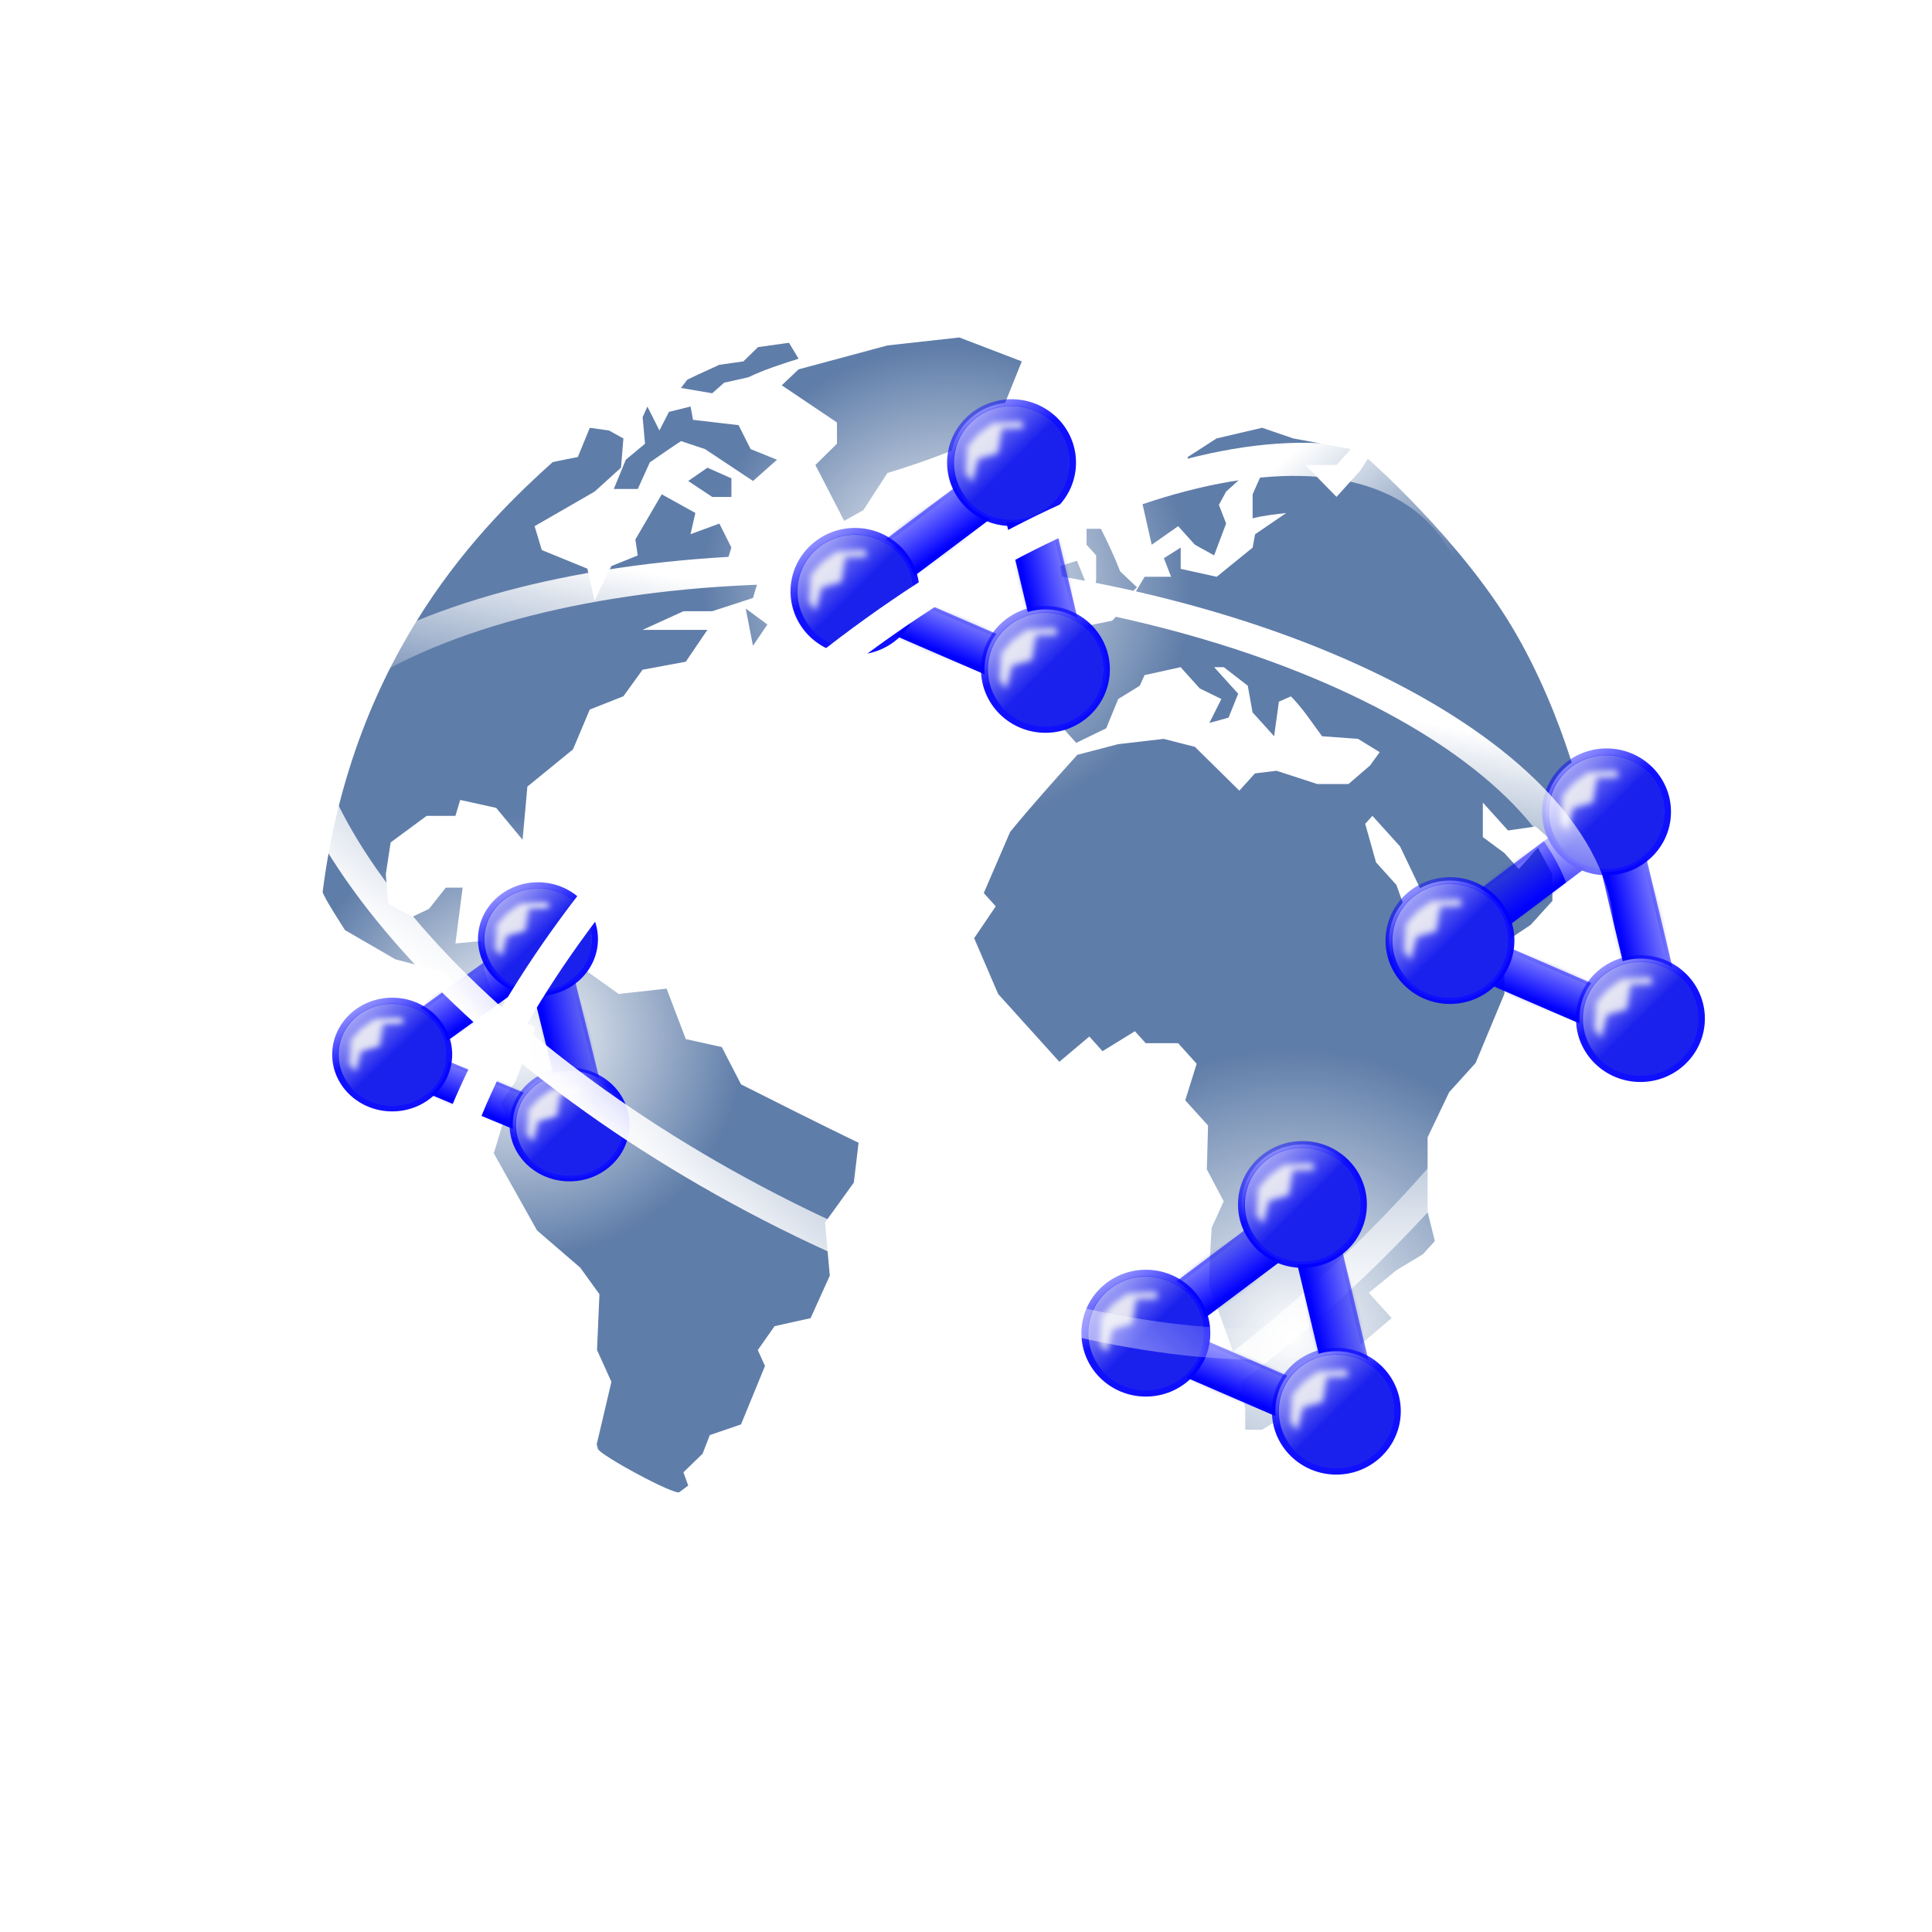
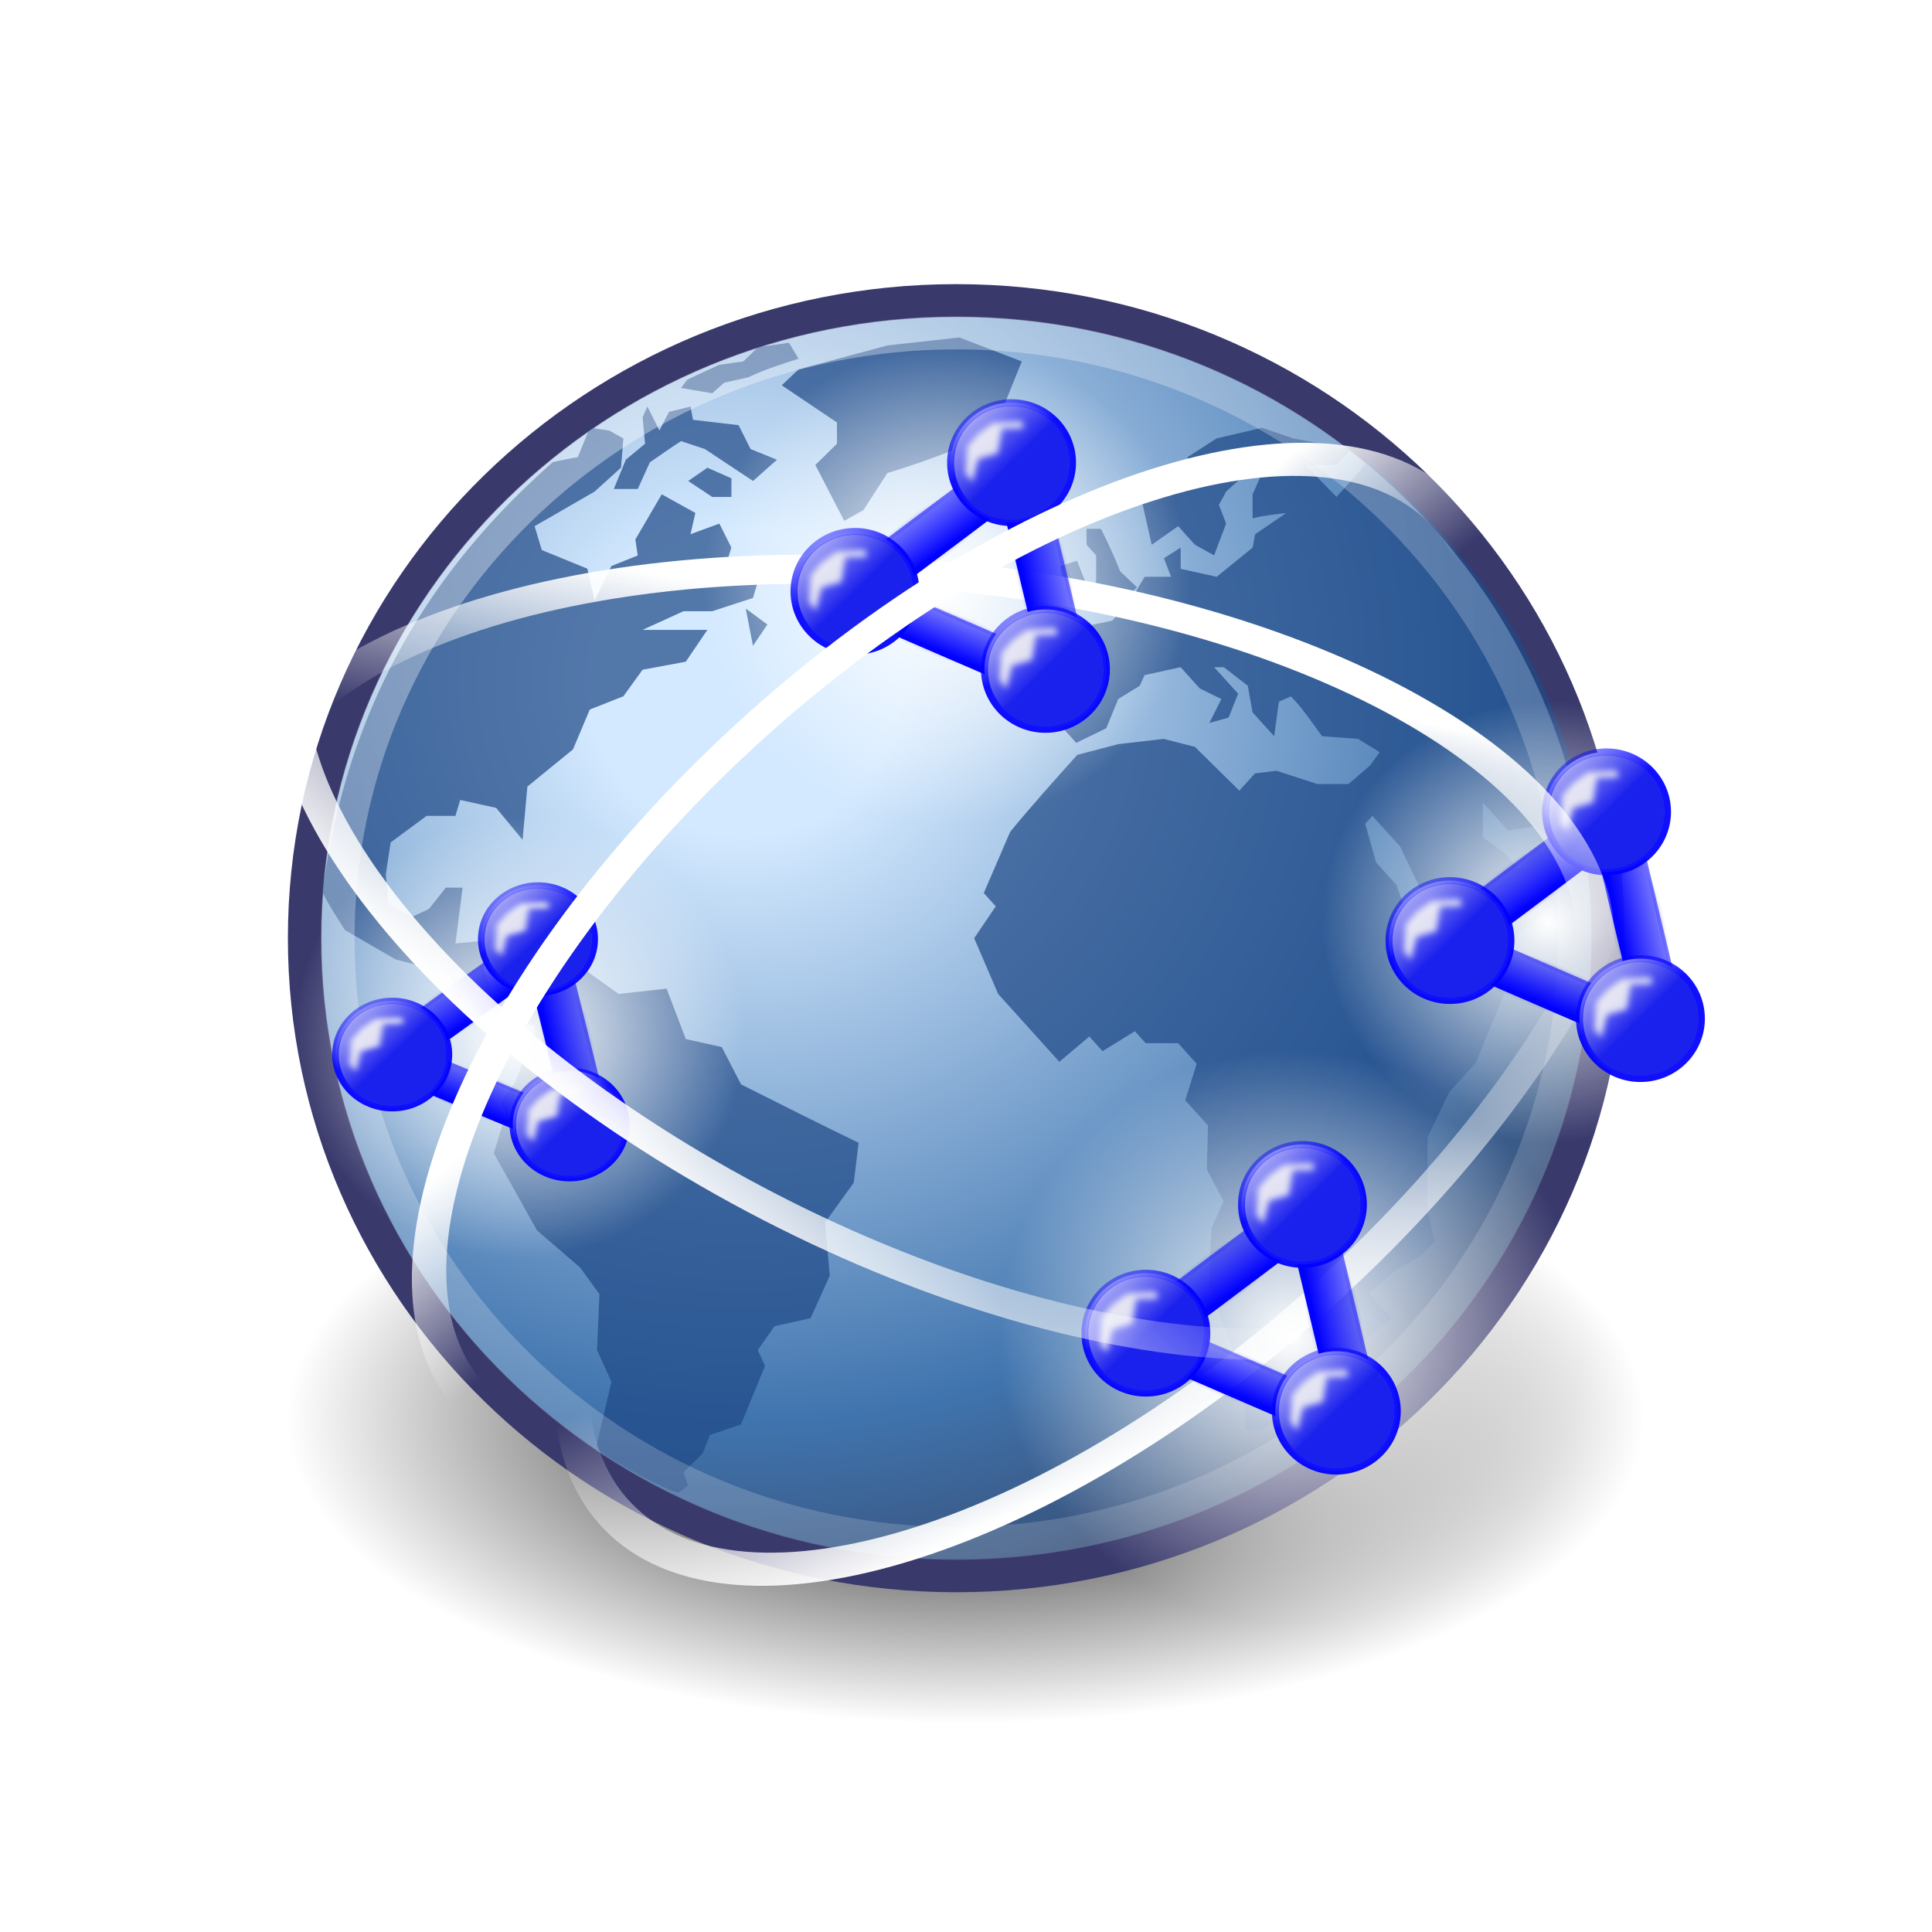
- <svg xmlns="http://www.w3.org/2000/svg" xmlns:xlink="http://www.w3.org/1999/xlink" id="svg2" viewBox="0 0 400 400" version="1.1" style="background:transparent" width="400" height="400">
+ <svg xmlns="http://www.w3.org/2000/svg" xmlns:xlink="http://www.w3.org/1999/xlink" id="svg2" viewBox="0 0 400 400" version="1.1" width="400" height="400">
  <defs id="defs4">
    <linearGradient id="linearGradient4161-0-2">
      <stop id="stop4163-4-3" style="stop-color:#1b21ed" offset="0" />
      <stop id="stop4219-7-8" style="stop-color:#1b1bed;stop-opacity:.104" offset="1" />
    </linearGradient>
    <linearGradient id="linearGradient3944">
      <stop id="stop3946" style="stop-color:#0000ff" offset="0" />
      <stop id="stop3948" style="stop-color:#0000ff;stop-opacity:0.4" offset="1" />
    </linearGradient>
    <radialGradient id="radialGradient6916" gradientUnits="userSpaceOnUse" cy="63.965" cx="15.116" gradientTransform="scale(1.644,0.60828)" r="12.289">
      <stop id="stop4116" style="stop-color:#000000" offset="0" />
      <stop id="stop4118" style="stop-color:#000000;stop-opacity:0" offset="1" />
    </radialGradient>
    <radialGradient id="radialGradient6999" gradientUnits="userSpaceOnUse" cy="15.716" cx="18.248" gradientTransform="matrix(0.99999,0,0,1,0.7251,1003)" r="29.993">
      <stop id="stop3964-0" style="stop-color:#d3e9ff" offset="0" />
      <stop id="stop4134-52" style="stop-color:#d3e9ff" offset=".155" />
      <stop id="stop4346-6" style="stop-color:#4074ae" offset=".75" />
      <stop id="stop3966-1" style="stop-color:#36486c" offset="1" />
    </radialGradient>
    <radialGradient id="radialGradient6926" xlink:href="#linearGradient4825" gradientUnits="userSpaceOnUse" cy="12.493" cx="12.071" r="6.718" />
    <linearGradient id="linearGradient4825">
      <stop id="stop4827" style="stop-color:#ffffff" offset="0" />
      <stop id="stop4829" style="stop-color:#ffffff;stop-opacity:0" offset="1" />
    </linearGradient>
    <radialGradient id="radialGradient6955" gradientUnits="userSpaceOnUse" cy="12.142" cx="15.601" gradientTransform="matrix(0.99999,0,0,1,0.7251,1003)" r="43.527">
      <stop id="stop4128-1" style="stop-color:#ffffff" offset="0" />
      <stop id="stop4130-82" style="stop-color:#ffffff;stop-opacity:.165" offset="1" />
    </radialGradient>
    <radialGradient id="radialGradient557" xlink:href="#linearGradient4825" gradientUnits="userSpaceOnUse" cy="12.493" cx="12.071" r="6.718" />
    <radialGradient id="radialGradient565" xlink:href="#linearGradient4825" gradientUnits="userSpaceOnUse" cy="12.493" cx="12.071" r="6.718" />
    <radialGradient id="radialGradient573" xlink:href="#linearGradient4825" gradientUnits="userSpaceOnUse" cy="12.493" cx="12.071" r="6.718" />
    <linearGradient id="linearGradient4022" y2="7.842" xlink:href="#linearGradient3944" gradientUnits="userSpaceOnUse" y1="16.355" gradientTransform="matrix(1.8642,0,0,0.89795,-935.09,1035.6)" x2="21.445" x1="21.106" />
    <radialGradient id="radialGradient4036" cx="-900.06" xlink:href="#linearGradient4028" gradientUnits="userSpaceOnUse" cy="1047.4" r="14.008" gradientTransform="matrix(1,0,0,0.27042,0,764.15)" />
    <linearGradient id="linearGradient4028">
      <stop id="stop4030" style="stop-color:#0a0eed" offset="0" />
      <stop id="stop4032" style="stop-color:#0a0eed;stop-opacity:0" offset="1" />
    </linearGradient>
    <linearGradient id="linearGradient3950" y2="7.842" xlink:href="#linearGradient3944" gradientUnits="userSpaceOnUse" y1="16.355" gradientTransform="matrix(1.6815,0,0,0.91738,-825.97,836.28)" x2="21.445" x1="21.106" />
    <radialGradient id="radialGradient4044" cx="-794.37" xlink:href="#linearGradient4028" gradientUnits="userSpaceOnUse" cy="848.33" r="12.685" gradientTransform="matrix(1,0,0,0.30425,0,590.22)" />
    <linearGradient id="linearGradient4026" y2="7.842" xlink:href="#linearGradient3944" gradientUnits="userSpaceOnUse" y1="16.355" gradientTransform="matrix(1.6815,0,0,0.91738,933.17,192.98)" x2="21.445" x1="21.106" />
    <radialGradient id="radialGradient4052" cx="1011.3" xlink:href="#linearGradient4028" gradientUnits="userSpaceOnUse" cy="73.508" r="12.685" gradientTransform="matrix(1,0,0,0.30425,-46.564,182.66)" />
    <linearGradient id="linearGradient4016" y2="558.82" xlink:href="#linearGradient3944" gradientUnits="userSpaceOnUse" y1="565.56" x2="458.58" x1="462.67" />
    <linearGradient id="linearGradient4018" y2="559.47" xlink:href="#linearGradient4161-0-2" gradientUnits="userSpaceOnUse" y1="568.05" x2="428.64" x1="437.23" />
    <filter id="filter3973" height="1.268" width="1.285" y="-0.134" x="-0.143">
      <feGaussianBlur id="feGaussianBlur3975" stdDeviation="0.483" />
    </filter>
    <linearGradient id="linearGradient6924" y2="22.662" xlink:href="#linearGradient4825" gradientUnits="userSpaceOnUse" x2="-22.114" y1="30.057" x1="-25.176" />
    <radialGradient id="radialGradient685" cx="-900.06" xlink:href="#linearGradient4028" gradientUnits="userSpaceOnUse" cy="1047.4" r="14.008" gradientTransform="matrix(1,0,0,0.27042,0,764.15)" />
    <radialGradient id="radialGradient701" cx="-794.37" xlink:href="#linearGradient4028" gradientUnits="userSpaceOnUse" cy="848.33" r="12.685" gradientTransform="matrix(1,0,0,0.30425,0,590.22)" />
    <radialGradient id="radialGradient717" cx="1011.3" xlink:href="#linearGradient4028" gradientUnits="userSpaceOnUse" cy="73.508" r="12.685" gradientTransform="matrix(1,0,0,0.30425,-46.564,182.66)" />
    <radialGradient id="radialGradient793" cx="-900.06" xlink:href="#linearGradient4028" gradientUnits="userSpaceOnUse" cy="1047.4" r="14.008" gradientTransform="matrix(1,0,0,0.27042,0,764.15)" />
    <radialGradient id="radialGradient809" cx="-794.37" xlink:href="#linearGradient4028" gradientUnits="userSpaceOnUse" cy="848.33" r="12.685" gradientTransform="matrix(1,0,0,0.30425,0,590.22)" />
    <radialGradient id="radialGradient825" cx="1011.3" xlink:href="#linearGradient4028" gradientUnits="userSpaceOnUse" cy="73.508" r="12.685" gradientTransform="matrix(1,0,0,0.30425,-46.564,182.66)" />
    <linearGradient id="linearGradient6928" y2="22.662" xlink:href="#linearGradient4825" gradientUnits="userSpaceOnUse" x2="-22.114" y1="28.338" x1="-22.823" />
    <radialGradient id="radialGradient908" cx="-900.06" xlink:href="#linearGradient4028" gradientUnits="userSpaceOnUse" cy="1047.4" r="14.008" gradientTransform="matrix(1,0,0,0.27042,0,764.15)" />
    <radialGradient id="radialGradient924" cx="-794.37" xlink:href="#linearGradient4028" gradientUnits="userSpaceOnUse" cy="848.33" r="12.685" gradientTransform="matrix(1,0,0,0.30425,0,590.22)" />
    <radialGradient id="radialGradient940" cx="1011.3" xlink:href="#linearGradient4028" gradientUnits="userSpaceOnUse" cy="73.508" r="12.685" gradientTransform="matrix(1,0,0,0.30425,-46.564,182.66)" />
    <linearGradient id="linearGradient6930" y2="21.336" xlink:href="#linearGradient4825" gradientUnits="userSpaceOnUse" x2="-21.962" y1="15.649" x1="-21.659" />
    <linearGradient id="linearGradient6922" y2="21.042" xlink:href="#linearGradient4825" gradientUnits="userSpaceOnUse" x2="-22.252" y1="30.057" x1="-25.176" />
    <radialGradient xlink:href="#linearGradient4825" id="radialGradient1141" gradientUnits="userSpaceOnUse" cx="12.071" cy="12.493" r="6.718" />
    <radialGradient xlink:href="#linearGradient4825" id="radialGradient1143" gradientUnits="userSpaceOnUse" cx="12.071" cy="12.493" r="6.718" />
    <radialGradient xlink:href="#linearGradient4825" id="radialGradient1145" gradientUnits="userSpaceOnUse" cx="12.071" cy="12.493" r="6.718" />
    <radialGradient xlink:href="#linearGradient4028" id="radialGradient1149" gradientUnits="userSpaceOnUse" gradientTransform="matrix(1,0,0,0.27042,0,764.15)" cx="-900.06" cy="1047.4" r="14.008" />
    <radialGradient xlink:href="#linearGradient4028" id="radialGradient1153" gradientUnits="userSpaceOnUse" gradientTransform="matrix(1,0,0,0.30425,0,590.22)" cx="-794.37" cy="848.33" r="12.685" />
    <radialGradient xlink:href="#linearGradient4028" id="radialGradient1157" gradientUnits="userSpaceOnUse" gradientTransform="matrix(1,0,0,0.30425,-46.564,182.66)" cx="1011.3" cy="73.508" r="12.685" />
    <radialGradient xlink:href="#linearGradient4028" id="radialGradient1173" gradientUnits="userSpaceOnUse" gradientTransform="matrix(1,0,0,0.27042,0,764.15)" cx="-900.06" cy="1047.4" r="14.008" />
    <radialGradient xlink:href="#linearGradient4028" id="radialGradient1177" gradientUnits="userSpaceOnUse" gradientTransform="matrix(1,0,0,0.30425,0,590.22)" cx="-794.37" cy="848.33" r="12.685" />
    <radialGradient xlink:href="#linearGradient4028" id="radialGradient1181" gradientUnits="userSpaceOnUse" gradientTransform="matrix(1,0,0,0.30425,-46.564,182.66)" cx="1011.3" cy="73.508" r="12.685" />
    <radialGradient xlink:href="#linearGradient4028" id="radialGradient1197" gradientUnits="userSpaceOnUse" gradientTransform="matrix(1,0,0,0.27042,0,764.15)" cx="-900.06" cy="1047.4" r="14.008" />
    <radialGradient xlink:href="#linearGradient4028" id="radialGradient1201" gradientUnits="userSpaceOnUse" gradientTransform="matrix(1,0,0,0.30425,0,590.22)" cx="-794.37" cy="848.33" r="12.685" />
    <radialGradient xlink:href="#linearGradient4028" id="radialGradient1205" gradientUnits="userSpaceOnUse" gradientTransform="matrix(1,0,0,0.30425,-46.564,182.66)" cx="1011.3" cy="73.508" r="12.685" />
    <linearGradient xlink:href="#linearGradient3944" id="linearGradient2692" gradientUnits="userSpaceOnUse" gradientTransform="matrix(1.8642,0,0,0.89795,-935.09,1035.6)" x1="21.106" y1="16.355" x2="21.445" y2="7.842" />
    <linearGradient xlink:href="#linearGradient3944" id="linearGradient2694" gradientUnits="userSpaceOnUse" gradientTransform="matrix(1.6815,0,0,0.91738,-825.97,836.28)" x1="21.106" y1="16.355" x2="21.445" y2="7.842" />
    <linearGradient xlink:href="#linearGradient3944" id="linearGradient2696" gradientUnits="userSpaceOnUse" gradientTransform="matrix(1.6815,0,0,0.91738,933.17,192.98)" x1="21.106" y1="16.355" x2="21.445" y2="7.842" />
    <linearGradient xlink:href="#linearGradient3944" id="linearGradient2698" gradientUnits="userSpaceOnUse" x1="462.67" y1="565.56" x2="458.58" y2="558.82" />
    <linearGradient xlink:href="#linearGradient4161-0-2" id="linearGradient2700" gradientUnits="userSpaceOnUse" x1="437.23" y1="568.05" x2="428.64" y2="559.47" />
    <linearGradient xlink:href="#linearGradient3944" id="linearGradient2702" gradientUnits="userSpaceOnUse" x1="462.67" y1="565.56" x2="458.58" y2="558.82" />
    <linearGradient xlink:href="#linearGradient4161-0-2" id="linearGradient2704" gradientUnits="userSpaceOnUse" x1="437.23" y1="568.05" x2="428.64" y2="559.47" />
    <linearGradient xlink:href="#linearGradient3944" id="linearGradient2706" gradientUnits="userSpaceOnUse" x1="462.67" y1="565.56" x2="458.58" y2="558.82" />
    <linearGradient xlink:href="#linearGradient4161-0-2" id="linearGradient2708" gradientUnits="userSpaceOnUse" x1="437.23" y1="568.05" x2="428.64" y2="559.47" />
    <linearGradient xlink:href="#linearGradient3944" id="linearGradient2710" gradientUnits="userSpaceOnUse" gradientTransform="matrix(1.8642,0,0,0.89795,-935.09,1035.6)" x1="21.106" y1="16.355" x2="21.445" y2="7.842" />
    <linearGradient xlink:href="#linearGradient3944" id="linearGradient2712" gradientUnits="userSpaceOnUse" gradientTransform="matrix(1.6815,0,0,0.91738,-825.97,836.28)" x1="21.106" y1="16.355" x2="21.445" y2="7.842" />
    <linearGradient xlink:href="#linearGradient3944" id="linearGradient2714" gradientUnits="userSpaceOnUse" gradientTransform="matrix(1.6815,0,0,0.91738,933.17,192.98)" x1="21.106" y1="16.355" x2="21.445" y2="7.842" />
    <linearGradient xlink:href="#linearGradient3944" id="linearGradient2716" gradientUnits="userSpaceOnUse" x1="462.67" y1="565.56" x2="458.58" y2="558.82" />
    <linearGradient xlink:href="#linearGradient4161-0-2" id="linearGradient2718" gradientUnits="userSpaceOnUse" x1="437.23" y1="568.05" x2="428.64" y2="559.47" />
    <linearGradient xlink:href="#linearGradient3944" id="linearGradient2720" gradientUnits="userSpaceOnUse" x1="462.67" y1="565.56" x2="458.58" y2="558.82" />
    <linearGradient xlink:href="#linearGradient4161-0-2" id="linearGradient2722" gradientUnits="userSpaceOnUse" x1="437.23" y1="568.05" x2="428.64" y2="559.47" />
    <linearGradient xlink:href="#linearGradient3944" id="linearGradient2724" gradientUnits="userSpaceOnUse" x1="462.67" y1="565.56" x2="458.58" y2="558.82" />
    <linearGradient xlink:href="#linearGradient4161-0-2" id="linearGradient2726" gradientUnits="userSpaceOnUse" x1="437.23" y1="568.05" x2="428.64" y2="559.47" />
    <linearGradient xlink:href="#linearGradient3944" id="linearGradient2728" gradientUnits="userSpaceOnUse" gradientTransform="matrix(1.8642,0,0,0.89795,-935.09,1035.6)" x1="21.106" y1="16.355" x2="21.445" y2="7.842" />
    <linearGradient xlink:href="#linearGradient3944" id="linearGradient2730" gradientUnits="userSpaceOnUse" gradientTransform="matrix(1.6815,0,0,0.91738,-825.97,836.28)" x1="21.106" y1="16.355" x2="21.445" y2="7.842" />
    <linearGradient xlink:href="#linearGradient3944" id="linearGradient2732" gradientUnits="userSpaceOnUse" gradientTransform="matrix(1.6815,0,0,0.91738,933.17,192.98)" x1="21.106" y1="16.355" x2="21.445" y2="7.842" />
    <linearGradient xlink:href="#linearGradient3944" id="linearGradient2734" gradientUnits="userSpaceOnUse" x1="462.67" y1="565.56" x2="458.58" y2="558.82" />
    <linearGradient xlink:href="#linearGradient4161-0-2" id="linearGradient2736" gradientUnits="userSpaceOnUse" x1="437.23" y1="568.05" x2="428.64" y2="559.47" />
    <linearGradient xlink:href="#linearGradient3944" id="linearGradient2738" gradientUnits="userSpaceOnUse" x1="462.67" y1="565.56" x2="458.58" y2="558.82" />
    <linearGradient xlink:href="#linearGradient4161-0-2" id="linearGradient2740" gradientUnits="userSpaceOnUse" x1="437.23" y1="568.05" x2="428.64" y2="559.47" />
    <linearGradient xlink:href="#linearGradient3944" id="linearGradient2742" gradientUnits="userSpaceOnUse" x1="462.67" y1="565.56" x2="458.58" y2="558.82" />
    <linearGradient xlink:href="#linearGradient4161-0-2" id="linearGradient2744" gradientUnits="userSpaceOnUse" x1="437.23" y1="568.05" x2="428.64" y2="559.47" />
    <linearGradient xlink:href="#linearGradient3944" id="linearGradient2746" gradientUnits="userSpaceOnUse" x1="462.67" y1="565.56" x2="458.58" y2="558.82" />
    <linearGradient xlink:href="#linearGradient4161-0-2" id="linearGradient2748" gradientUnits="userSpaceOnUse" x1="437.23" y1="568.05" x2="428.64" y2="559.47" />
    <linearGradient xlink:href="#linearGradient3944" id="linearGradient2750" gradientUnits="userSpaceOnUse" x1="462.67" y1="565.56" x2="458.58" y2="558.82" />
    <linearGradient xlink:href="#linearGradient4161-0-2" id="linearGradient2752" gradientUnits="userSpaceOnUse" x1="437.23" y1="568.05" x2="428.64" y2="559.47" />
  </defs>
  <g id="layer1" transform="translate(0,-1004.4)">
    <g id="g7131" transform="matrix(6.957605,0,0,6.807789,22.00455,-5789.56)">
-       <ellipse id="path4112" style="display:none;fill:url(#radialGradient6916)" transform="matrix(1,0,0,1.2432,0.7251,992.73)" cx="24.85" cy="38.909" rx="20.203" ry="7.475" />
-       <path id="path3214" style="display:none;fill:url(#radialGradient6999);stroke:#39396c" d="m 44.685,1026.5 c 0,10.71 -8.682,19.392 -19.39,19.392 -10.709,0 -19.391,-8.682 -19.391,-19.392 0,-10.709 8.682,-19.39 19.391,-19.39 10.708,0 19.39,8.681 19.39,19.39 z" />
+       <ellipse id="path4112" style="fill:url(#radialGradient6916)" transform="matrix(1,0,0,1.2432,0.7251,992.73)" cx="24.85" cy="38.909" rx="20.203" ry="7.475" />
+       <path id="path3214" style="fill:url(#radialGradient6999);stroke:#39396c" d="m 44.685,1026.5 c 0,10.71 -8.682,19.392 -19.39,19.392 -10.709,0 -19.391,-8.682 -19.391,-19.392 0,-10.709 8.682,-19.39 19.391,-19.39 10.708,0 19.39,8.681 19.39,19.39 z" />
      <g id="g4136" style="fill:#204a87;fill-opacity:0.713" transform="matrix(0.98237,0,0,0.98237,0.84618,1003.2)">
        <g id="g4138" style="fill:#204a87">
          <g id="g4142" style="fill:#204a87">
            <path id="path4144" style="fill:#204a87" d="m 44.071,20.714 v 0 l -0.545,0.617 c -0.334,-0.394 -0.709,-0.725 -1.09,-1.07 l -0.836,0.123 -0.764,-0.863 v 1.068 l 0.654,0.495 0.435,0.493 0.582,-0.658 c 0.146,0.274 0.291,0.549 0.436,0.823 v 0.822 l -0.655,0.74 -1.199,0.823 -0.908,0.906 -0.582,-0.66 0.291,-0.74 -0.581,-0.658 -0.981,-2.098 -0.836,-0.945 -0.219,0.246 0.328,1.193 0.617,0.699 c 0.352,1.018 0.701,1.99 1.164,2.963 0.718,0 1.395,-0.076 2.107,-0.166 v 0.576 l -0.872,2.139 -0.8,0.904 -0.654,1.4 v 2.303 l 0.219,0.906 -0.363,0.41 -0.801,0.494 -0.836,0.699 0.691,0.781 -0.945,0.824 0.182,0.533 -1.418,1.605 h -0.944 l -0.8,0.494 H 33.639 V 38.281 l -0.217,-1.318 c -0.281,-0.826 -0.574,-1.647 -0.872,-2.467 0,-0.606 0.036,-1.205 0.072,-1.81 l 0.364,-0.822 -0.51,-0.988 0.037,-1.357 -0.691,-0.781 0.346,-1.131 -0.562,-0.638 h -0.982 l -0.327,-0.37 -0.981,0.618 -0.399,-0.454 -0.909,0.782 c -0.617,-0.7 -1.235,-1.399 -1.853,-2.098 l -0.727,-1.728 0.654,-0.986 -0.363,-0.411 0.799,-1.894 c 0.656,-0.816 1.342,-1.6 2.035,-2.386 l 1.236,-0.329 1.381,-0.164 0.945,0.247 1.345,1.356 0.473,-0.534 0.653,-0.082 1.236,0.411 h 0.945 l 0.654,-0.576 0.291,-0.411 -0.655,-0.411 -1.091,-0.082 c -0.303,-0.42 -0.584,-0.861 -0.943,-1.234 l -0.364,0.164 -0.145,1.07 -0.654,-0.74 -0.144,-0.824 -0.727,-0.574 h -0.292 l 0.728,0.822 -0.291,0.74 -0.581,0.164 0.363,-0.74 -0.655,-0.328 -0.58,-0.658 -1.092,0.246 -0.144,0.328 -0.654,0.412 -0.363,0.905 -0.908,0.452 -0.4,-0.452 h -0.435 v -1.481 l 0.945,-0.494 h 0.727 l -0.146,-0.575 -0.58,-0.576 0.981,-0.206 0.545,-0.616 0.435,-0.741 h 0.801 l -0.219,-0.575 0.51,-0.329 v 0.658 l 1.09,0.246 1.09,-0.904 0.073,-0.412 0.944,-0.658 c -0.342,0.043 -0.684,0.074 -1.018,0.165 V 9.976 L 34.221,9.153 h -0.363 l -0.798,0.74 -0.219,0.412 0.219,0.577 -0.364,0.986 -0.581,-0.329 -0.508,-0.575 -0.801,0.575 -0.291,-1.316 1.381,-0.905 V 8.824 l 0.873,-0.576 1.381,-0.33 0.945,0.33 1.744,0.329 -0.435,0.493 h -0.945 l 0.945,0.987 0.727,-0.822 0.221,-0.362 c 0,0 2.787,2.498 4.38,5.231 1.593,2.733 2.341,5.955 2.341,6.609 z" />
          </g>
        </g>
        <g id="g4146" style="fill:#204a87">
          <g id="g4150" style="fill:#204a87">
            <path id="path4152" style="fill:#204a87" d="m 26.07,9.236 -0.073,0.493 0.51,0.329 0.871,-0.576 -0.435,-0.494 -0.582,0.33 -0.29,-0.083" />
          </g>
        </g>
        <g id="g4154" style="fill:#204a87">
          <g id="g4158" style="fill:#204a87">
            <path id="path4160" style="fill:#204a87" d="m 26.87,5.863 -1.891,-0.741 -2.18,0.247 -2.69,0.74 -0.509,0.494 1.672,1.151 v 0.658 l -0.654,0.658 0.873,1.729 0.58,-0.33 0.729,-1.151 C 23.923,8.972 24.93,8.578 25.997,8.084 L 26.87,5.863" />
          </g>
        </g>
        <g id="g4162" style="fill:#204a87">
          <g id="g4166" style="fill:#204a87">
            <path id="path4168" style="fill:#204a87" d="m 28.833,12.775 -0.291,-0.741 -0.51,0.165 0.146,0.904 0.654,-0.328" />
          </g>
        </g>
        <g id="g4170" style="fill:#204a87">
          <g id="g4174" style="fill:#204a87">
            <path id="path4176" style="fill:#204a87" d="m 29.123,12.609 -0.145,0.988 0.8,-0.165 0.581,-0.575 -0.509,-0.494 c -0.171,-0.455 -0.368,-0.88 -0.582,-1.317 h -0.435 v 0.493 l 0.29,0.329 v 0.74" />
          </g>
        </g>
        <g id="g4178" style="fill:#204a87">
          <g id="g4182" style="fill:#204a87">
            <path id="path4184" style="fill:#204a87" d="m 18.365,28.242 -0.582,-1.152 -1.09,-0.247 -0.582,-1.562 -1.454,0.164 -1.235,-0.904 -1.309,1.151 v 0.182 c -0.396,-0.114 -0.883,-0.13 -1.235,-0.347 l -0.291,-0.822 v -0.905 l -0.872,0.082 c 0.073,-0.576 0.145,-1.151 0.218,-1.728 H 9.424 L 8.915,22.812 8.406,23.058 7.679,22.648 7.606,21.742 7.752,20.755 8.842,19.933 h 0.872 l 0.145,-0.494 1.09,0.246 0.8,0.988 0.145,-1.647 1.381,-1.151 0.509,-1.234 1.018,-0.411 0.582,-0.822 1.308,-0.248 0.655,-0.986 h -1.963 l 1.236,-0.576 h 0.872 l 1.236,-0.412 0.145,-0.492 -0.436,-0.412 -0.509,-0.165 0.145,-0.493 -0.363,-0.74 -0.873,0.328 0.145,-0.658 -1.018,-0.576 -0.799,1.398 0.072,0.494 -0.799,0.33 -0.509,1.069 L 13.712,12.28 12.331,11.704 12.113,10.964 13.93,9.894 14.73,9.153 14.803,8.249 14.367,8.002 13.785,7.919 13.422,8.824 c 0,0 -0.608,0.119 -0.764,0.158 -1.996,1.839 -6.029,5.81 -6.966,13.306 0.037,0.174 0.679,1.182 0.679,1.182 l 1.526,0.904 1.526,0.412 0.655,0.823 1.017,0.74 0.582,-0.082 0.436,0.196 v 0.133 l -0.581,1.563 -0.436,0.658 0.145,0.33 -0.363,1.232 1.309,2.387 1.308,1.152 0.582,0.822 -0.073,1.728 0.436,0.986 -0.436,1.893 c 0,0 -0.034,-0.012 0.021,0.178 0.056,0.19 2.329,1.451 2.474,1.344 0.144,-0.109 0.267,-0.205 0.267,-0.205 l -0.145,-0.41 0.581,-0.576 0.218,-0.576 0.945,-0.33 0.727,-1.81 -0.218,-0.492 0.508,-0.74 1.091,-0.248 0.582,-1.316 -0.145,-1.645 0.872,-1.234 0.145,-1.234 c -1.194,-0.59 -2.377,-1.2 -3.562,-1.809" />
          </g>
        </g>
        <g id="g4186" style="fill:#204a87">
          <g id="g4190" style="fill:#204a87">
            <path id="path4192" style="fill:#204a87" d="m 16.766,9.565 0.727,0.494 h 0.582 V 9.483 L 17.348,9.154 16.766,9.565" />
          </g>
        </g>
        <g id="g4194" style="fill:#204a87">
          <g id="g4198" style="fill:#204a87">
            <path id="path4200" style="fill:#204a87" d="M 14.876,8.907 14.512,9.812 h 0.727 l 0.364,-0.823 c 0.314,-0.222 0.626,-0.445 0.945,-0.658 l 0.727,0.247 c 0.484,0.329 0.969,0.658 1.454,0.987 l 0.727,-0.658 -0.8,-0.329 -0.364,-0.741 -1.381,-0.165 -0.073,-0.412 -0.654,0.165 -0.29,0.576 -0.364,-0.741 -0.145,0.329 0.073,0.823 -0.582,0.494" />
          </g>
        </g>
        <g id="g4202" style="fill:#204a87">
          <g id="g4204" style="opacity:0.75;fill:#204a87" />
          <g id="g4208" style="fill:#204a87" />
        </g>
        <g id="g4212" style="fill:#204a87">
          <g id="g4214" style="opacity:0.75;fill:#204a87" />
          <g id="g4218" style="fill:#204a87" />
        </g>
        <g id="g4222" style="fill:#204a87">
          <g id="g4226" style="fill:#204a87">
            <path id="path4228" style="fill:#204a87" d="M 17.492,6.85 17.856,6.521 18.583,6.356 c 0.498,-0.242 0.998,-0.405 1.526,-0.576 l -0.29,-0.494 -0.939,0.135 -0.443,0.442 -0.731,0.106 -0.65,0.305 -0.316,0.153 -0.193,0.258 0.944,0.164" />
          </g>
        </g>
        <g id="g4230" style="fill:#204a87">
          <g id="g4234" style="fill:#204a87">
            <path id="path4236" style="fill:#204a87" d="m 18.728,14.666 0.436,-0.658 -0.655,-0.493 0.218,1.151" />
          </g>
        </g>
      </g>
-       <circle id="path4947" style="display:none;color:#000000;fill:url(#radialGradient1141);fill-rule:evenodd" transform="matrix(-0.80628,0.59154,0.59154,0.80628,45.243,1008.8)" cx="12.071" cy="12.493" r="6.718" />
-       <path id="path4122" style="display:none;opacity:0.396;fill:none;stroke:url(#radialGradient6955)" d="m 43.7,1026.5 c 0,10.166 -8.241,18.407 -18.406,18.407 -10.165,0 -18.406,-8.241 -18.406,-18.407 0,-10.165 8.241,-18.406 18.406,-18.406 10.164,0 18.406,8.24 18.406,18.406 z" />
+       <circle id="path4947" style="color:#000000;fill:url(#radialGradient1141);fill-rule:evenodd" transform="matrix(-0.80628,0.59154,0.59154,0.80628,45.243,1008.8)" cx="12.071" cy="12.493" r="6.718" />
+       <path id="path4122" style="opacity:0.396;fill:none;stroke:url(#radialGradient6955)" d="m 43.7,1026.5 c 0,10.166 -8.241,18.407 -18.406,18.407 -10.165,0 -18.406,-8.241 -18.406,-18.407 0,-10.165 8.241,-18.406 18.406,-18.406 10.164,0 18.406,8.24 18.406,18.406 z" />
      <circle id="path4935" style="color:#000000;fill:url(#radialGradient1143);fill-rule:evenodd" transform="matrix(-1.0458,0.76725,0.76725,1.0458,38.3,1016.3)" cx="12.071" cy="12.493" r="6.718" />
      <circle id="path5077" style="color:#000000;fill:url(#radialGradient1145);fill-rule:evenodd" transform="matrix(-0.80628,0.59154,0.59154,0.80628,14.621,1012.3)" cx="12.071" cy="12.493" r="6.718" />
      <circle id="path4941" style="color:#000000;fill:url(#radialGradient6926);fill-rule:evenodd" transform="matrix(-0.87023,0.63857,0.63846,0.87038,27.56,997.19)" cx="12.071" cy="12.493" r="6.718" />
      <g id="layer1-3" transform="matrix(0.19873,0,0,0.19247,6.351,831.47)">
        <g id="g4054">
          <rect id="rect4020" style="fill:url(#linearGradient2692);fill-rule:evenodd;stroke:url(#radialGradient1149);stroke-opacity:0.853" transform="matrix(-0.91542,-0.40251,-0.76417,0.64501,0,0)" height="6.576" width="27.017" y="1044.1" x="-913.57" />
          <rect id="rect3170" style="fill:url(#linearGradient2694);fill-rule:evenodd;stroke:url(#radialGradient1153);stroke-opacity:0.853" transform="matrix(0.79492,-0.60671,0.76956,0.63858,0,0)" height="6.719" width="24.369" y="844.97" x="-806.56" />
          <rect id="rect4024" style="fill:url(#linearGradient2696);fill-rule:evenodd;stroke:url(#radialGradient1157);stroke-opacity:0.853" transform="matrix(0.22915,0.97339,-0.89719,0.44164,0,0)" height="6.719" width="24.369" y="201.66" x="952.58" />
          <g id="g3987" transform="translate(-1.1339,1.5118)">
            <circle id="path4223" style="fill:#fffffc;stroke:url(#linearGradient2698);stroke-opacity:0.938" transform="matrix(0.96941,0,0,0.96941,-414.7,461.23)" cx="462.668" cy="568.092" r="8.768" />
            <circle id="path3386" style="fill:url(#linearGradient2700);fill-rule:evenodd" transform="translate(-403.42,443.91)" cx="437.226" cy="568.053" r="8.087" />
            <path id="path4251" style="fill:#fffff3;fill-opacity:0.813;filter:url(#filter3973)" d="m 28.373,1014.7 0.762,-3.304 2.796,-0.762 0.508,-3.558 h 3.05 l -0.254,-1.017 -4.066,0.254 -2.033,1.525 -1.525,1.779 -0.254,3.812 1.017,1.271 z" />
          </g>
          <g id="g3992" transform="translate(-22.961,19.748)">
            <circle id="path3994" style="fill:#fffffc;stroke:url(#linearGradient2702);stroke-opacity:0.938" transform="matrix(0.96941,0,0,0.96941,-414.7,461.23)" cx="462.668" cy="568.092" r="8.768" />
            <circle id="path3996" style="fill:url(#linearGradient2704);fill-rule:evenodd" transform="translate(-403.42,443.91)" cx="437.226" cy="568.053" r="8.087" />
            <path id="path3998" style="fill:#fffff3;fill-opacity:0.813;filter:url(#filter3973)" d="m 28.373,1014.7 0.762,-3.304 2.796,-0.762 0.508,-3.558 h 3.05 l -0.254,-1.017 -4.066,0.254 -2.033,1.525 -1.525,1.779 -0.254,3.812 1.017,1.271 z" />
          </g>
          <g id="g4004" transform="translate(3.5906,30.803)">
            <circle id="path4006" style="fill:#fffffc;stroke:url(#linearGradient2706);stroke-opacity:0.938" transform="matrix(0.96941,0,0,0.96941,-414.7,461.23)" cx="462.668" cy="568.092" r="8.768" />
            <circle id="path4008" style="fill:url(#linearGradient2708);fill-rule:evenodd" transform="translate(-403.42,443.91)" cx="437.226" cy="568.053" r="8.087" />
            <path id="path4010" style="fill:#fffff3;fill-opacity:0.813;filter:url(#filter3973)" d="m 28.373,1014.7 0.762,-3.304 2.796,-0.762 0.508,-3.558 h 3.05 l -0.254,-1.017 -4.066,0.254 -2.033,1.525 -1.525,1.779 -0.254,3.812 1.017,1.271 z" />
          </g>
        </g>
      </g>
      <ellipse id="path6009" style="color:#000000;fill:none;stroke:url(#linearGradient6924);stroke-width:0.882;stroke-linecap:round;stroke-linejoin:round" transform="matrix(0.93933,-0.87909,0.68331,0.73013,33.039,998.55)" cx="-18.562" cy="21.042" rx="15.733" ry="9.458" />
      <g id="g5580" transform="matrix(0.21347,0,0,0.21466,37.667,805.11)">
        <g id="g5582">
          <rect id="rect5584" style="fill:url(#linearGradient2710);fill-rule:evenodd;stroke:url(#radialGradient1173);stroke-opacity:0.853" transform="matrix(-0.91542,-0.40251,-0.76417,0.64501,0,0)" height="6.576" width="27.017" y="1044.1" x="-913.57" />
          <rect id="rect5586" style="fill:url(#linearGradient2712);fill-rule:evenodd;stroke:url(#radialGradient1177);stroke-opacity:0.853" transform="matrix(0.79492,-0.60671,0.76956,0.63858,0,0)" height="6.719" width="24.369" y="844.97" x="-806.56" />
          <rect id="rect5588" style="fill:url(#linearGradient2714);fill-rule:evenodd;stroke:url(#radialGradient1181);stroke-opacity:0.853" transform="matrix(0.22915,0.97339,-0.89719,0.44164,0,0)" height="6.719" width="24.369" y="201.66" x="952.58" />
          <g id="g5590" transform="translate(-1.1339,1.5118)">
            <circle id="path5592" style="fill:#fffffc;stroke:url(#linearGradient2716);stroke-opacity:0.938" transform="matrix(0.96941,0,0,0.96941,-414.7,461.23)" cx="462.668" cy="568.092" r="8.768" />
            <circle id="path5594" style="fill:url(#linearGradient2718);fill-rule:evenodd" transform="translate(-403.42,443.91)" cx="437.226" cy="568.053" r="8.087" />
            <path id="path5596" style="fill:#fffff3;fill-opacity:0.813;filter:url(#filter3973)" d="m 28.373,1014.7 0.762,-3.304 2.796,-0.762 0.508,-3.558 h 3.05 l -0.254,-1.017 -4.066,0.254 -2.033,1.525 -1.525,1.779 -0.254,3.812 1.017,1.271 z" />
          </g>
          <g id="g5598" transform="translate(-22.961,19.748)">
            <circle id="path5600" style="fill:#fffffc;stroke:url(#linearGradient2720);stroke-opacity:0.938" transform="matrix(0.96941,0,0,0.96941,-414.7,461.23)" cx="462.668" cy="568.092" r="8.768" />
            <circle id="path5602" style="fill:url(#linearGradient2722);fill-rule:evenodd" transform="translate(-403.42,443.91)" cx="437.226" cy="568.053" r="8.087" />
            <path id="path5604" style="fill:#fffff3;fill-opacity:0.813;filter:url(#filter3973)" d="m 28.373,1014.7 0.762,-3.304 2.796,-0.762 0.508,-3.558 h 3.05 l -0.254,-1.017 -4.066,0.254 -2.033,1.525 -1.525,1.779 -0.254,3.812 1.017,1.271 z" />
          </g>
          <g id="g5606" transform="translate(3.5906,30.803)">
            <circle id="path5608" style="fill:#fffffc;stroke:url(#linearGradient2724);stroke-opacity:0.938" transform="matrix(0.96941,0,0,0.96941,-414.7,461.23)" cx="462.668" cy="568.092" r="8.768" />
            <circle id="path5610" style="fill:url(#linearGradient2726);fill-rule:evenodd" transform="translate(-403.42,443.91)" cx="437.226" cy="568.053" r="8.087" />
            <path id="path5612" style="fill:#fffff3;fill-opacity:0.813;filter:url(#filter3973)" d="m 28.373,1014.7 0.762,-3.304 2.796,-0.762 0.508,-3.558 h 3.05 l -0.254,-1.017 -4.066,0.254 -2.033,1.525 -1.525,1.779 -0.254,3.812 1.017,1.271 z" />
          </g>
        </g>
      </g>
      <g id="g5638" transform="matrix(0.21347,0,0,0.21466,28.618,817.05)">
        <g id="g5640">
          <rect id="rect5642" style="fill:url(#linearGradient2728);fill-rule:evenodd;stroke:url(#radialGradient1197);stroke-opacity:0.853" transform="matrix(-0.91542,-0.40251,-0.76417,0.64501,0,0)" height="6.576" width="27.017" y="1044.1" x="-913.57" />
          <rect id="rect5644" style="fill:url(#linearGradient2730);fill-rule:evenodd;stroke:url(#radialGradient1201);stroke-opacity:0.853" transform="matrix(0.79492,-0.60671,0.76956,0.63858,0,0)" height="6.719" width="24.369" y="844.97" x="-806.56" />
          <rect id="rect5646" style="fill:url(#linearGradient2732);fill-rule:evenodd;stroke:url(#radialGradient1205);stroke-opacity:0.853" transform="matrix(0.22915,0.97339,-0.89719,0.44164,0,0)" height="6.719" width="24.369" y="201.66" x="952.58" />
          <g id="g5648" transform="translate(-1.1339,1.5118)">
            <circle id="path5650" style="fill:#fffffc;stroke:url(#linearGradient2734);stroke-opacity:0.938" transform="matrix(0.96941,0,0,0.96941,-414.7,461.23)" cx="462.668" cy="568.092" r="8.768" />
            <circle id="path5652" style="fill:url(#linearGradient2736);fill-rule:evenodd" transform="translate(-403.42,443.91)" cx="437.226" cy="568.053" r="8.087" />
            <path id="path5654" style="fill:#fffff3;fill-opacity:0.813;filter:url(#filter3973)" d="m 28.373,1014.7 0.762,-3.304 2.796,-0.762 0.508,-3.558 h 3.05 l -0.254,-1.017 -4.066,0.254 -2.033,1.525 -1.525,1.779 -0.254,3.812 1.017,1.271 z" />
          </g>
          <g id="g5656" transform="translate(-22.961,19.748)">
            <circle id="path5658" style="fill:#fffffc;stroke:url(#linearGradient2738);stroke-opacity:0.938" transform="matrix(0.96941,0,0,0.96941,-414.7,461.23)" cx="462.668" cy="568.092" r="8.768" />
            <circle id="path5660" style="fill:url(#linearGradient2740);fill-rule:evenodd" transform="translate(-403.42,443.91)" cx="437.226" cy="568.053" r="8.087" />
            <path id="path5662" style="fill:#fffff3;fill-opacity:0.813;filter:url(#filter3973)" d="m 28.373,1014.7 0.762,-3.304 2.796,-0.762 0.508,-3.558 h 3.05 l -0.254,-1.017 -4.066,0.254 -2.033,1.525 -1.525,1.779 -0.254,3.812 1.017,1.271 z" />
          </g>
          <g id="g5664" transform="translate(3.5906,30.803)">
            <circle id="path5666" style="fill:#fffffc;stroke:url(#linearGradient2742);stroke-opacity:0.938" transform="matrix(0.96941,0,0,0.96941,-414.7,461.23)" cx="462.668" cy="568.092" r="8.768" />
            <circle id="path5668" style="fill:url(#linearGradient2744);fill-rule:evenodd" transform="translate(-403.42,443.91)" cx="437.226" cy="568.053" r="8.087" />
            <path id="path5670" style="fill:#fffff3;fill-opacity:0.813;filter:url(#filter3973)" d="m 28.373,1014.7 0.762,-3.304 2.796,-0.762 0.508,-3.558 h 3.05 l -0.254,-1.017 -4.066,0.254 -2.033,1.525 -1.525,1.779 -0.254,3.812 1.017,1.271 z" />
          </g>
        </g>
      </g>
      <ellipse id="path6013" style="color:#000000;fill:none;stroke:url(#linearGradient6928);stroke-width:0.882;stroke-linecap:round;stroke-linejoin:round" transform="matrix(-1.2803,-0.12616,0.098062,-0.99518,-1.68,1043.5)" cx="-18.562" cy="21.042" rx="15.733" ry="9.458" />
      <g id="g7002" transform="matrix(0.21347,0,0,0.21466,19.962,794.49)">
        <g id="g7004">
          <rect id="rect7006" style="fill:url(#linearGradient4022);fill-rule:evenodd;stroke:url(#radialGradient4036);stroke-opacity:0.853" transform="matrix(-0.91542,-0.40251,-0.76417,0.64501,0,0)" height="6.576" width="27.017" y="1044.1" x="-913.57" />
          <rect id="rect7008" style="fill:url(#linearGradient3950);fill-rule:evenodd;stroke:url(#radialGradient4044);stroke-opacity:0.853" transform="matrix(0.79492,-0.60671,0.76956,0.63858,0,0)" height="6.719" width="24.369" y="844.97" x="-806.56" />
          <rect id="rect7010" style="fill:url(#linearGradient4026);fill-rule:evenodd;stroke:url(#radialGradient4052);stroke-opacity:0.853" transform="matrix(0.22915,0.97339,-0.89719,0.44164,0,0)" height="6.719" width="24.369" y="201.66" x="952.58" />
          <g id="g7012" transform="translate(-1.1339,1.5118)">
            <circle id="path7014" style="fill:#fffffc;stroke:url(#linearGradient2746);stroke-opacity:0.938" transform="matrix(0.96941,0,0,0.96941,-414.7,461.23)" cx="462.668" cy="568.092" r="8.768" />
            <circle id="path7016" style="fill:url(#linearGradient2748);fill-rule:evenodd" transform="translate(-403.42,443.91)" cx="437.226" cy="568.053" r="8.087" />
            <path id="path7018" style="fill:#fffff3;fill-opacity:0.813;filter:url(#filter3973)" d="m 28.373,1014.7 0.762,-3.304 2.796,-0.762 0.508,-3.558 h 3.05 l -0.254,-1.017 -4.066,0.254 -2.033,1.525 -1.525,1.779 -0.254,3.812 1.017,1.271 z" />
          </g>
          <g id="g7020" transform="translate(-22.961,19.748)">
            <circle id="path7022" style="fill:#fffffc;stroke:url(#linearGradient2750);stroke-opacity:0.938" transform="matrix(0.96941,0,0,0.96941,-414.7,461.23)" cx="462.668" cy="568.092" r="8.768" />
            <circle id="path7024" style="fill:url(#linearGradient2752);fill-rule:evenodd" transform="translate(-403.42,443.91)" cx="437.226" cy="568.053" r="8.087" />
            <path id="path7026" style="fill:#fffff3;fill-opacity:0.813;filter:url(#filter3973)" d="m 28.373,1014.7 0.762,-3.304 2.796,-0.762 0.508,-3.558 h 3.05 l -0.254,-1.017 -4.066,0.254 -2.033,1.525 -1.525,1.779 -0.254,3.812 1.017,1.271 z" />
          </g>
          <g id="g7028" transform="translate(3.5906,30.803)">
            <circle id="path7030" style="fill:#fffffc;stroke:url(#linearGradient4016);stroke-opacity:0.938" transform="matrix(0.96941,0,0,0.96941,-414.7,461.23)" cx="462.668" cy="568.092" r="8.768" />
            <circle id="path7032" style="fill:url(#linearGradient4018);fill-rule:evenodd" transform="translate(-403.42,443.91)" cx="437.226" cy="568.053" r="8.087" />
            <path id="path7034" style="fill:#fffff3;fill-opacity:0.813;filter:url(#filter3973)" d="m 28.373,1014.7 0.762,-3.304 2.796,-0.762 0.508,-3.558 h 3.05 l -0.254,-1.017 -4.066,0.254 -2.033,1.525 -1.525,1.779 -0.254,3.812 1.017,1.271 z" />
          </g>
        </g>
      </g>
      <ellipse id="path6017" style="color:#000000;fill:none;stroke:url(#linearGradient6930);stroke-width:0.902;stroke-linecap:round;stroke-linejoin:round" transform="matrix(0.91787,-0.85898,0.6677,0.71343,28.358,996.09)" cx="-18.562" cy="21.042" rx="15.733" ry="9.458" />
      <ellipse id="path5991" style="color:#000000;fill:none;stroke:url(#linearGradient6922);stroke-width:0.882;stroke-linecap:round;stroke-linejoin:round" transform="matrix(1.131,0.6131,-0.47656,0.87914,54.816,1019)" cx="-18.562" cy="21.042" rx="15.733" ry="9.458" />
    </g>
  </g>
</svg>
